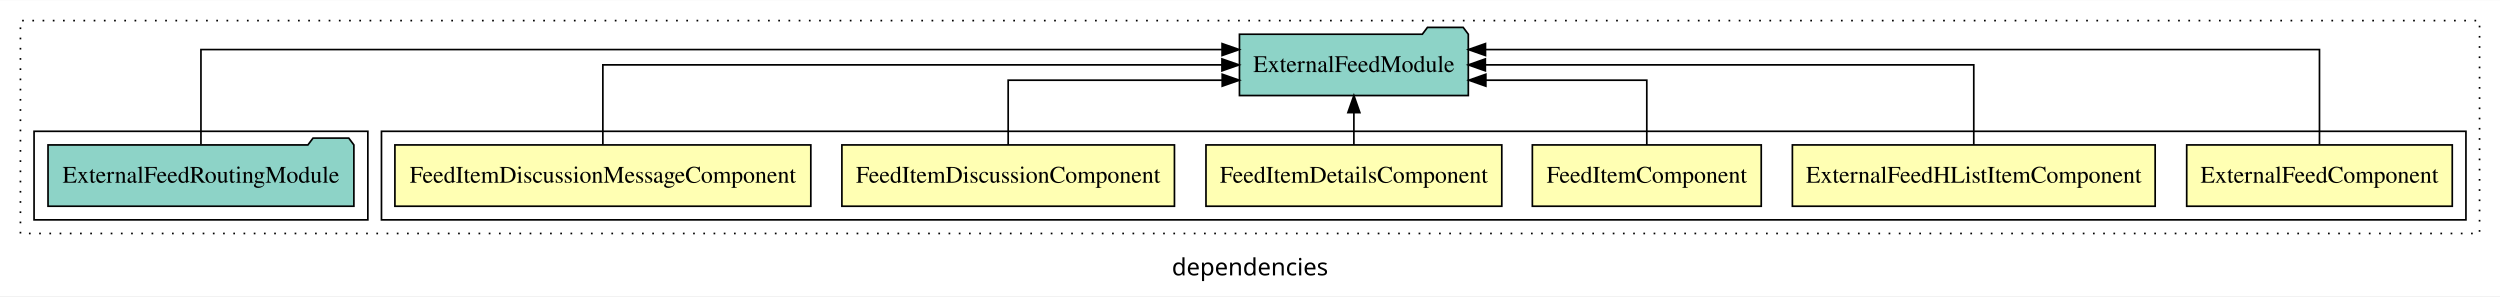
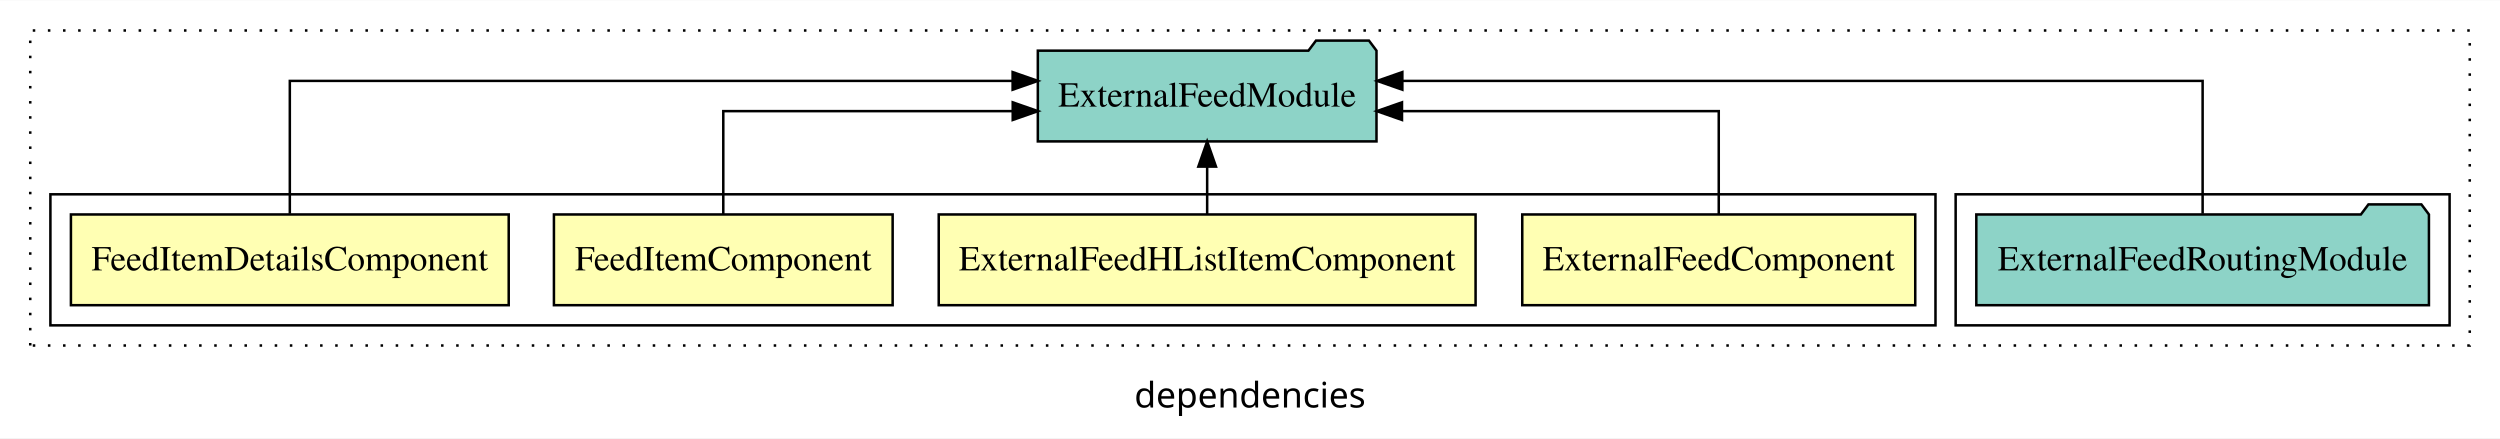
- <svg xmlns="http://www.w3.org/2000/svg" width="1468pt" height="174pt" viewBox="0.00 0.00 1468.00 173.80">
+ <svg xmlns="http://www.w3.org/2000/svg" width="992pt" height="174pt" viewBox="0.00 0.00 992.00 173.80">
  <g id="graph0" class="graph" transform="scale(1 1) rotate(0) translate(4 169.8)">
-     <polygon fill="white" stroke="transparent" points="-4,4 -4,-169.8 1464,-169.8 1464,4 -4,4" />
-     <text text-anchor="middle" x="730" y="-8.2" font-family="sans-serif" font-size="14.00">dependencies</text>
+     <polygon fill="white" stroke="transparent" points="-4,4 -4,-169.8 988,-169.8 988,4 -4,4" />
+     <text text-anchor="middle" x="492" y="-8.2" font-family="sans-serif" font-size="14.00">dependencies</text>
    <g id="clust1" class="cluster">
-       <polygon fill="none" stroke="black" stroke-dasharray="1,5" points="8,-32.8 8,-157.8 1452,-157.8 1452,-32.8 8,-32.8" />
+       <polygon fill="none" stroke="black" stroke-dasharray="1,5" points="8,-32.8 8,-157.8 976,-157.8 976,-32.8 8,-32.8" />
+     </g>
+     <g id="clust7" class="cluster">
+       <polygon fill="none" stroke="black" points="772,-40.8 772,-92.8 968,-92.8 968,-40.8 772,-40.8" />
    </g>
    <g id="clust2" class="cluster">
-       <polygon fill="none" stroke="black" points="220,-40.8 220,-92.8 1444,-92.8 1444,-40.8 220,-40.8" />
-     </g>
-     <g id="clust9" class="cluster">
-       <polygon fill="none" stroke="black" points="16,-40.8 16,-92.8 212,-92.8 212,-40.8 16,-40.8" />
+       <polygon fill="none" stroke="black" points="16,-40.8 16,-92.8 764,-92.8 764,-40.8 16,-40.8" />
    </g>
    <g id="node1" class="node">
-       <polygon fill="#ffffb3" stroke="black" points="1435.97,-84.8 1280.03,-84.8 1280.03,-48.8 1435.97,-48.8 1435.97,-84.8" />
-       <text text-anchor="middle" x="1358" y="-62.6" font-family="Times,serif" font-size="14.00">ExternalFeedComponent</text>
+       <polygon fill="#ffffb3" stroke="black" points="755.97,-84.8 600.03,-84.8 600.03,-48.8 755.97,-48.8 755.97,-84.8" />
+       <text text-anchor="middle" x="678" y="-62.6" font-family="Times,serif" font-size="14.00">ExternalFeedComponent</text>
    </g>
-     <g id="node7" class="node">
-       <polygon fill="#8dd3c7" stroke="black" points="858.19,-149.8 855.19,-153.8 834.19,-153.8 831.19,-149.8 723.81,-149.8 723.81,-113.8 858.19,-113.8 858.19,-149.8" />
-       <text text-anchor="middle" x="791" y="-127.6" font-family="Times,serif" font-size="14.00">ExternalFeedModule</text>
+     <g id="node5" class="node">
+       <polygon fill="#8dd3c7" stroke="black" points="542.19,-149.8 539.19,-153.8 518.19,-153.8 515.19,-149.8 407.81,-149.8 407.81,-113.8 542.19,-113.8 542.19,-149.8" />
+       <text text-anchor="middle" x="475" y="-127.6" font-family="Times,serif" font-size="14.00">ExternalFeedModule</text>
    </g>
    <g id="edge1" class="edge">
-       <path fill="none" stroke="black" d="M1358,-85.09C1358,-107.01 1358,-140.8 1358,-140.8 1358,-140.8 868.27,-140.8 868.27,-140.8" />
-       <polygon fill="black" stroke="black" points="868.27,-137.3 858.27,-140.8 868.27,-144.3 868.27,-137.3" />
+       <path fill="none" stroke="black" d="M678,-84.82C678,-102.17 678,-125.8 678,-125.8 678,-125.8 552.31,-125.8 552.31,-125.8" />
+       <polygon fill="black" stroke="black" points="552.31,-122.3 542.31,-125.8 552.31,-129.3 552.31,-122.3" />
    </g>
    <g id="node2" class="node">
-       <polygon fill="#ffffb3" stroke="black" points="1261.51,-84.8 1048.49,-84.8 1048.49,-48.8 1261.51,-48.8 1261.51,-84.8" />
-       <text text-anchor="middle" x="1155" y="-62.6" font-family="Times,serif" font-size="14.00">ExternalFeedHListItemComponent</text>
+       <polygon fill="#ffffb3" stroke="black" points="581.51,-84.8 368.49,-84.8 368.49,-48.8 581.51,-48.8 581.51,-84.8" />
+       <text text-anchor="middle" x="475" y="-62.6" font-family="Times,serif" font-size="14.00">ExternalFeedHListItemComponent</text>
    </g>
    <g id="edge2" class="edge">
-       <path fill="none" stroke="black" d="M1155,-84.91C1155,-104.14 1155,-131.8 1155,-131.8 1155,-131.8 868.19,-131.8 868.19,-131.8" />
-       <polygon fill="black" stroke="black" points="868.19,-128.3 858.19,-131.8 868.19,-135.3 868.19,-128.3" />
+       <path fill="none" stroke="black" d="M475,-84.91C475,-84.91 475,-103.79 475,-103.79" />
+       <polygon fill="black" stroke="black" points="471.5,-103.79 475,-113.79 478.5,-103.79 471.5,-103.79" />
    </g>
    <g id="node3" class="node">
-       <polygon fill="#ffffb3" stroke="black" points="1030.2,-84.8 895.8,-84.8 895.8,-48.8 1030.2,-48.8 1030.2,-84.8" />
-       <text text-anchor="middle" x="963" y="-62.6" font-family="Times,serif" font-size="14.00">FeedItemComponent</text>
+       <polygon fill="#ffffb3" stroke="black" points="350.2,-84.8 215.8,-84.8 215.8,-48.8 350.2,-48.8 350.2,-84.8" />
+       <text text-anchor="middle" x="283" y="-62.6" font-family="Times,serif" font-size="14.00">FeedItemComponent</text>
    </g>
    <g id="edge3" class="edge">
-       <path fill="none" stroke="black" d="M963,-84.83C963,-101.2 963,-122.8 963,-122.8 963,-122.8 868.49,-122.8 868.49,-122.8" />
-       <polygon fill="black" stroke="black" points="868.49,-119.3 858.49,-122.8 868.49,-126.3 868.49,-119.3" />
+       <path fill="none" stroke="black" d="M283,-84.82C283,-102.17 283,-125.8 283,-125.8 283,-125.8 397.85,-125.8 397.85,-125.8" />
+       <polygon fill="black" stroke="black" points="397.85,-129.3 407.85,-125.8 397.85,-122.3 397.85,-129.3" />
    </g>
    <g id="node4" class="node">
-       <polygon fill="#ffffb3" stroke="black" points="877.85,-84.8 704.15,-84.8 704.15,-48.8 877.85,-48.8 877.85,-84.8" />
-       <text text-anchor="middle" x="791" y="-62.6" font-family="Times,serif" font-size="14.00">FeedItemDetailsComponent</text>
+       <polygon fill="#ffffb3" stroke="black" points="197.86,-84.8 24.14,-84.8 24.14,-48.8 197.86,-48.8 197.86,-84.8" />
+       <text text-anchor="middle" x="111" y="-62.6" font-family="Times,serif" font-size="14.00">FeedItemDetailsComponent</text>
    </g>
    <g id="edge4" class="edge">
-       <path fill="none" stroke="black" d="M791,-84.91C791,-84.91 791,-103.79 791,-103.79" />
-       <polygon fill="black" stroke="black" points="787.5,-103.79 791,-113.79 794.5,-103.79 787.5,-103.79" />
+       <path fill="none" stroke="black" d="M111,-85.08C111,-106.12 111,-137.8 111,-137.8 111,-137.8 397.81,-137.8 397.81,-137.8" />
+       <polygon fill="black" stroke="black" points="397.81,-141.3 407.81,-137.8 397.81,-134.3 397.81,-141.3" />
    </g>
-     <g id="node5" class="node">
-       <polygon fill="#ffffb3" stroke="black" points="685.64,-84.8 490.36,-84.8 490.36,-48.8 685.64,-48.8 685.64,-84.8" />
-       <text text-anchor="middle" x="588" y="-62.6" font-family="Times,serif" font-size="14.00">FeedItemDiscussionComponent</text>
+     <g id="node6" class="node">
+       <polygon fill="#8dd3c7" stroke="black" points="959.8,-84.8 956.8,-88.8 935.8,-88.8 932.8,-84.8 780.2,-84.8 780.2,-48.8 959.8,-48.8 959.8,-84.8" />
+       <text text-anchor="middle" x="870" y="-62.6" font-family="Times,serif" font-size="14.00">ExternalFeedRoutingModule</text>
    </g>
    <g id="edge5" class="edge">
-       <path fill="none" stroke="black" d="M588,-84.83C588,-101.2 588,-122.8 588,-122.8 588,-122.8 713.69,-122.8 713.69,-122.8" />
-       <polygon fill="black" stroke="black" points="713.69,-126.3 723.69,-122.8 713.69,-119.3 713.69,-126.3" />
-     </g>
-     <g id="node6" class="node">
-       <polygon fill="#ffffb3" stroke="black" points="472.11,-84.8 227.89,-84.8 227.89,-48.8 472.11,-48.8 472.11,-84.8" />
-       <text text-anchor="middle" x="350" y="-62.6" font-family="Times,serif" font-size="14.00">FeedItemDiscussionMessageComponent</text>
-     </g>
-     <g id="edge6" class="edge">
-       <path fill="none" stroke="black" d="M350,-84.91C350,-104.14 350,-131.8 350,-131.8 350,-131.8 713.54,-131.8 713.54,-131.8" />
-       <polygon fill="black" stroke="black" points="713.54,-135.3 723.54,-131.8 713.54,-128.3 713.54,-135.3" />
-     </g>
-     <g id="node8" class="node">
-       <polygon fill="#8dd3c7" stroke="black" points="203.8,-84.8 200.8,-88.8 179.8,-88.8 176.8,-84.8 24.2,-84.8 24.2,-48.8 203.8,-48.8 203.8,-84.8" />
-       <text text-anchor="middle" x="114" y="-62.6" font-family="Times,serif" font-size="14.00">ExternalFeedRoutingModule</text>
-     </g>
-     <g id="edge7" class="edge">
-       <path fill="none" stroke="black" d="M114,-85.09C114,-107.01 114,-140.8 114,-140.8 114,-140.8 713.61,-140.8 713.61,-140.8" />
-       <polygon fill="black" stroke="black" points="713.61,-144.3 723.61,-140.8 713.61,-137.3 713.61,-144.3" />
+       <path fill="none" stroke="black" d="M870,-85.08C870,-106.12 870,-137.8 870,-137.8 870,-137.8 552.45,-137.8 552.45,-137.8" />
+       <polygon fill="black" stroke="black" points="552.45,-134.3 542.45,-137.8 552.45,-141.3 552.45,-134.3" />
    </g>
  </g>
</svg>
